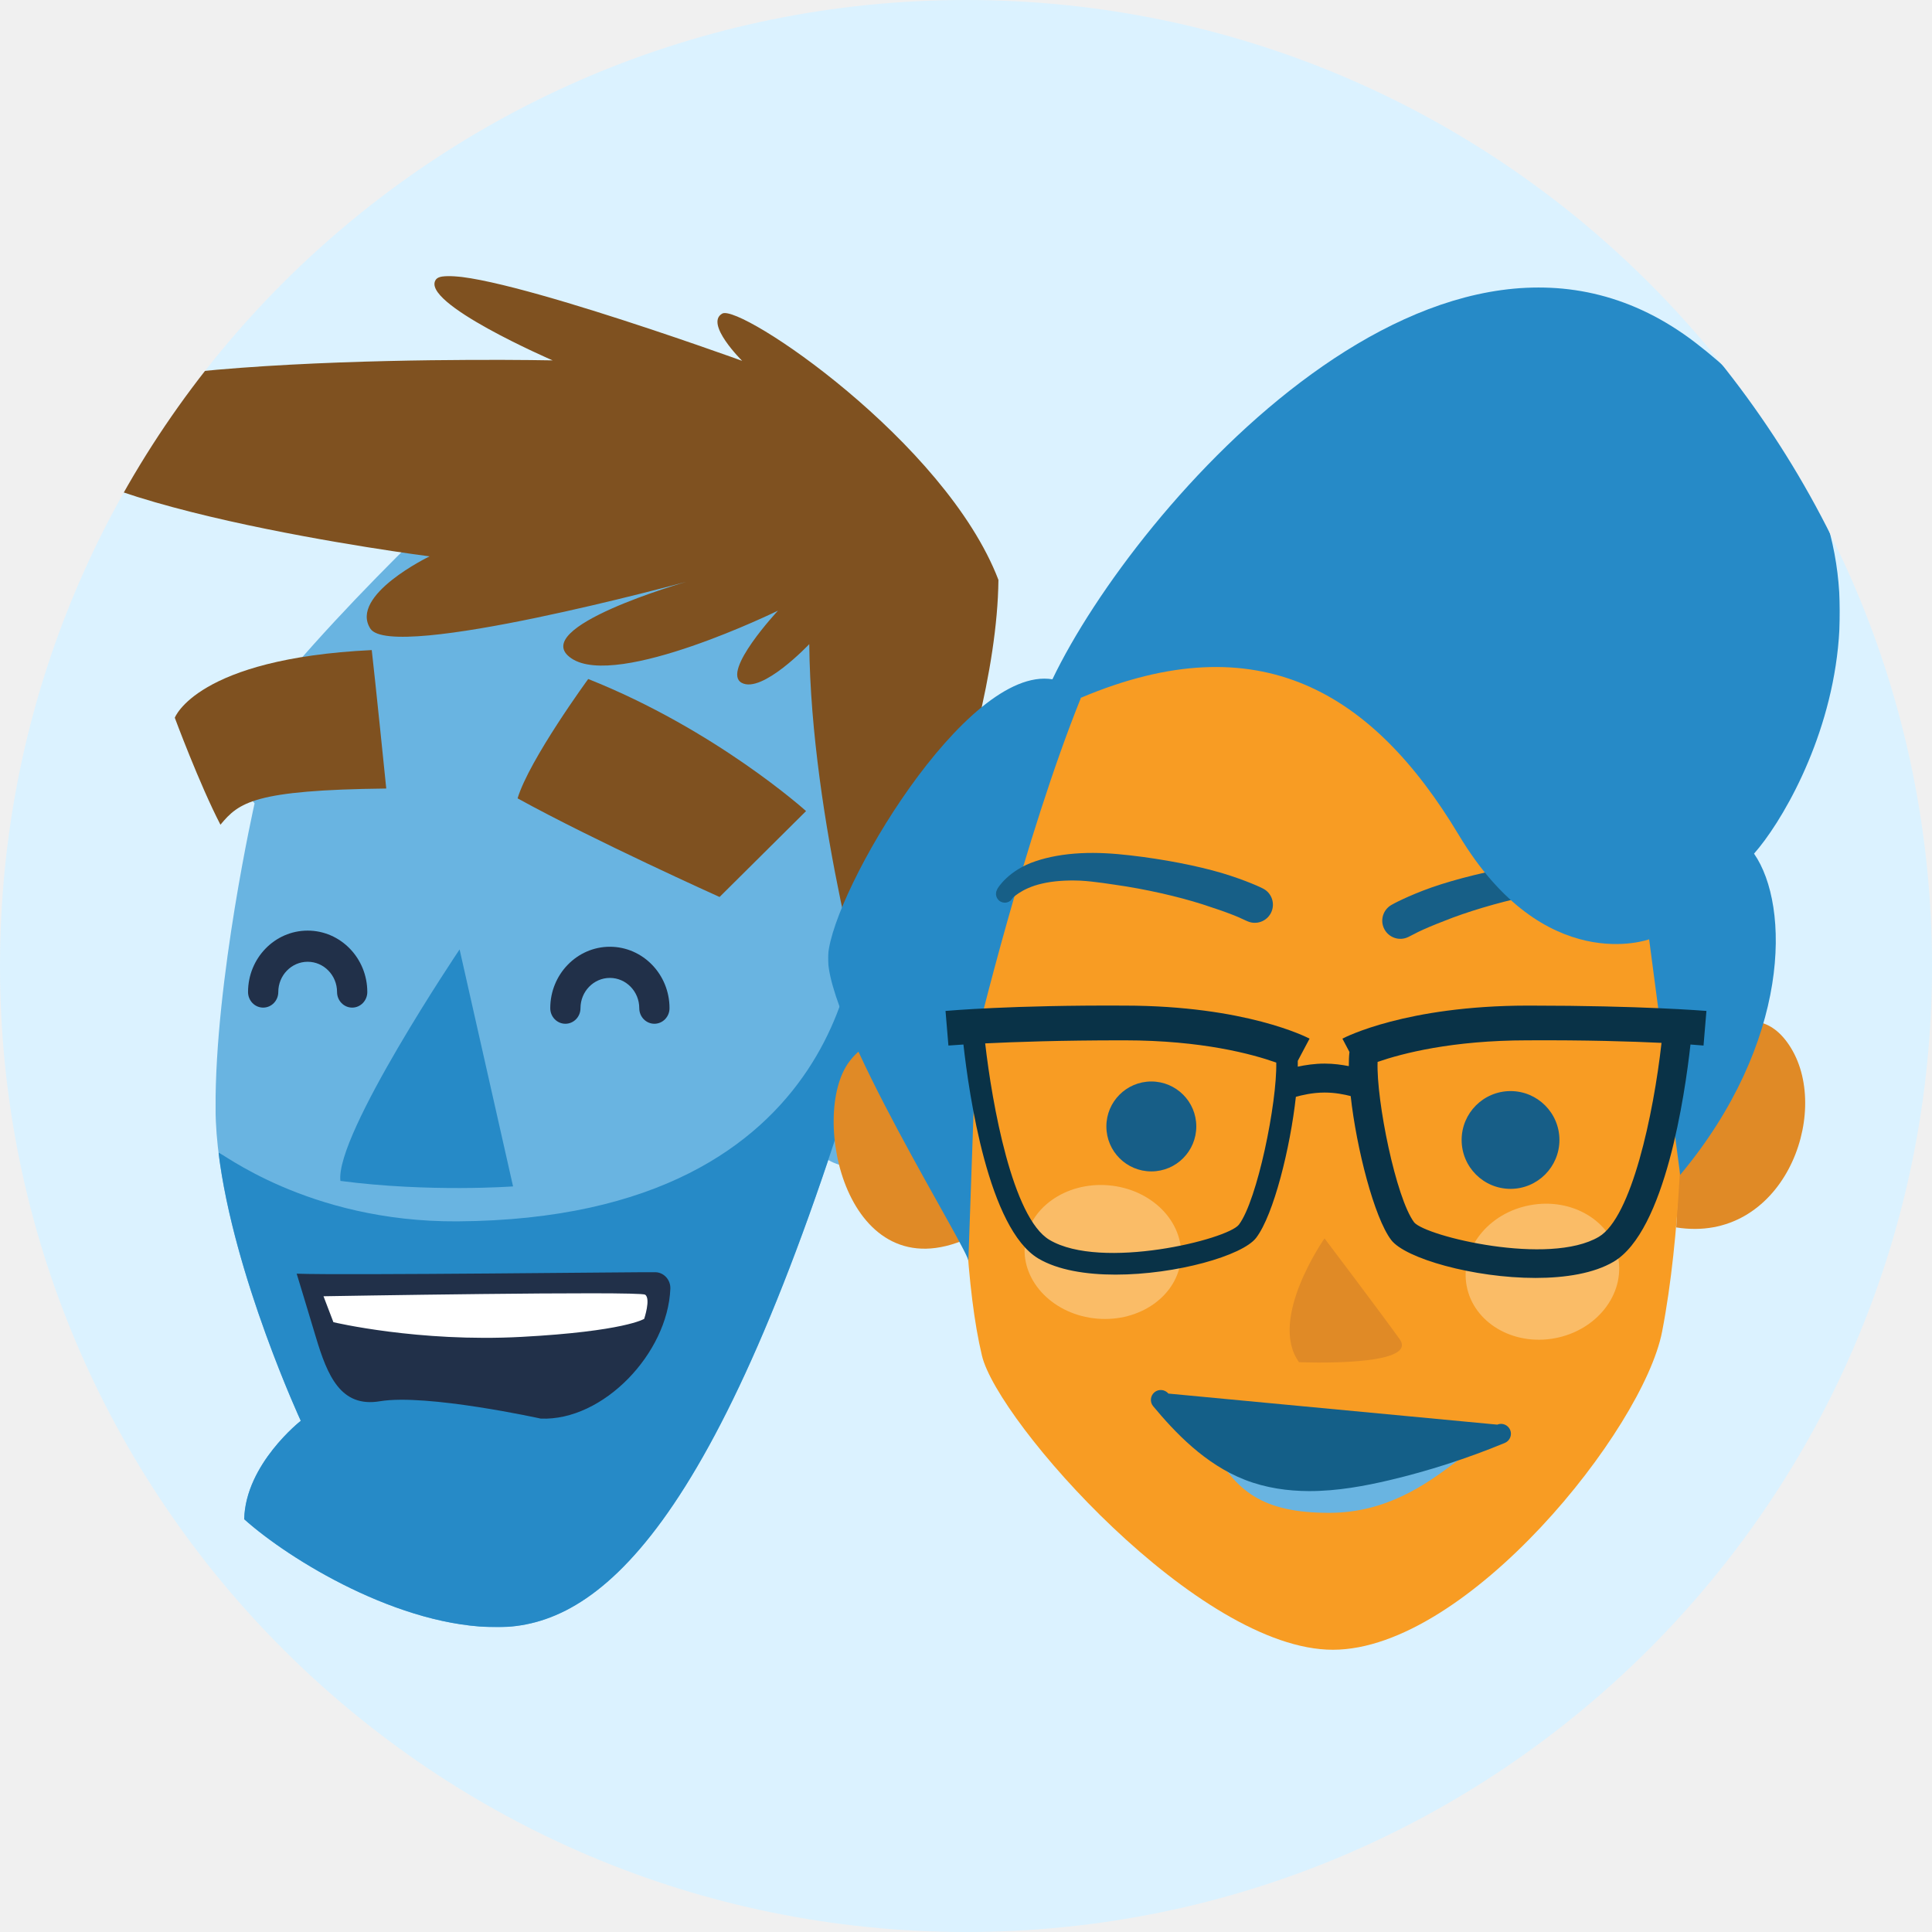
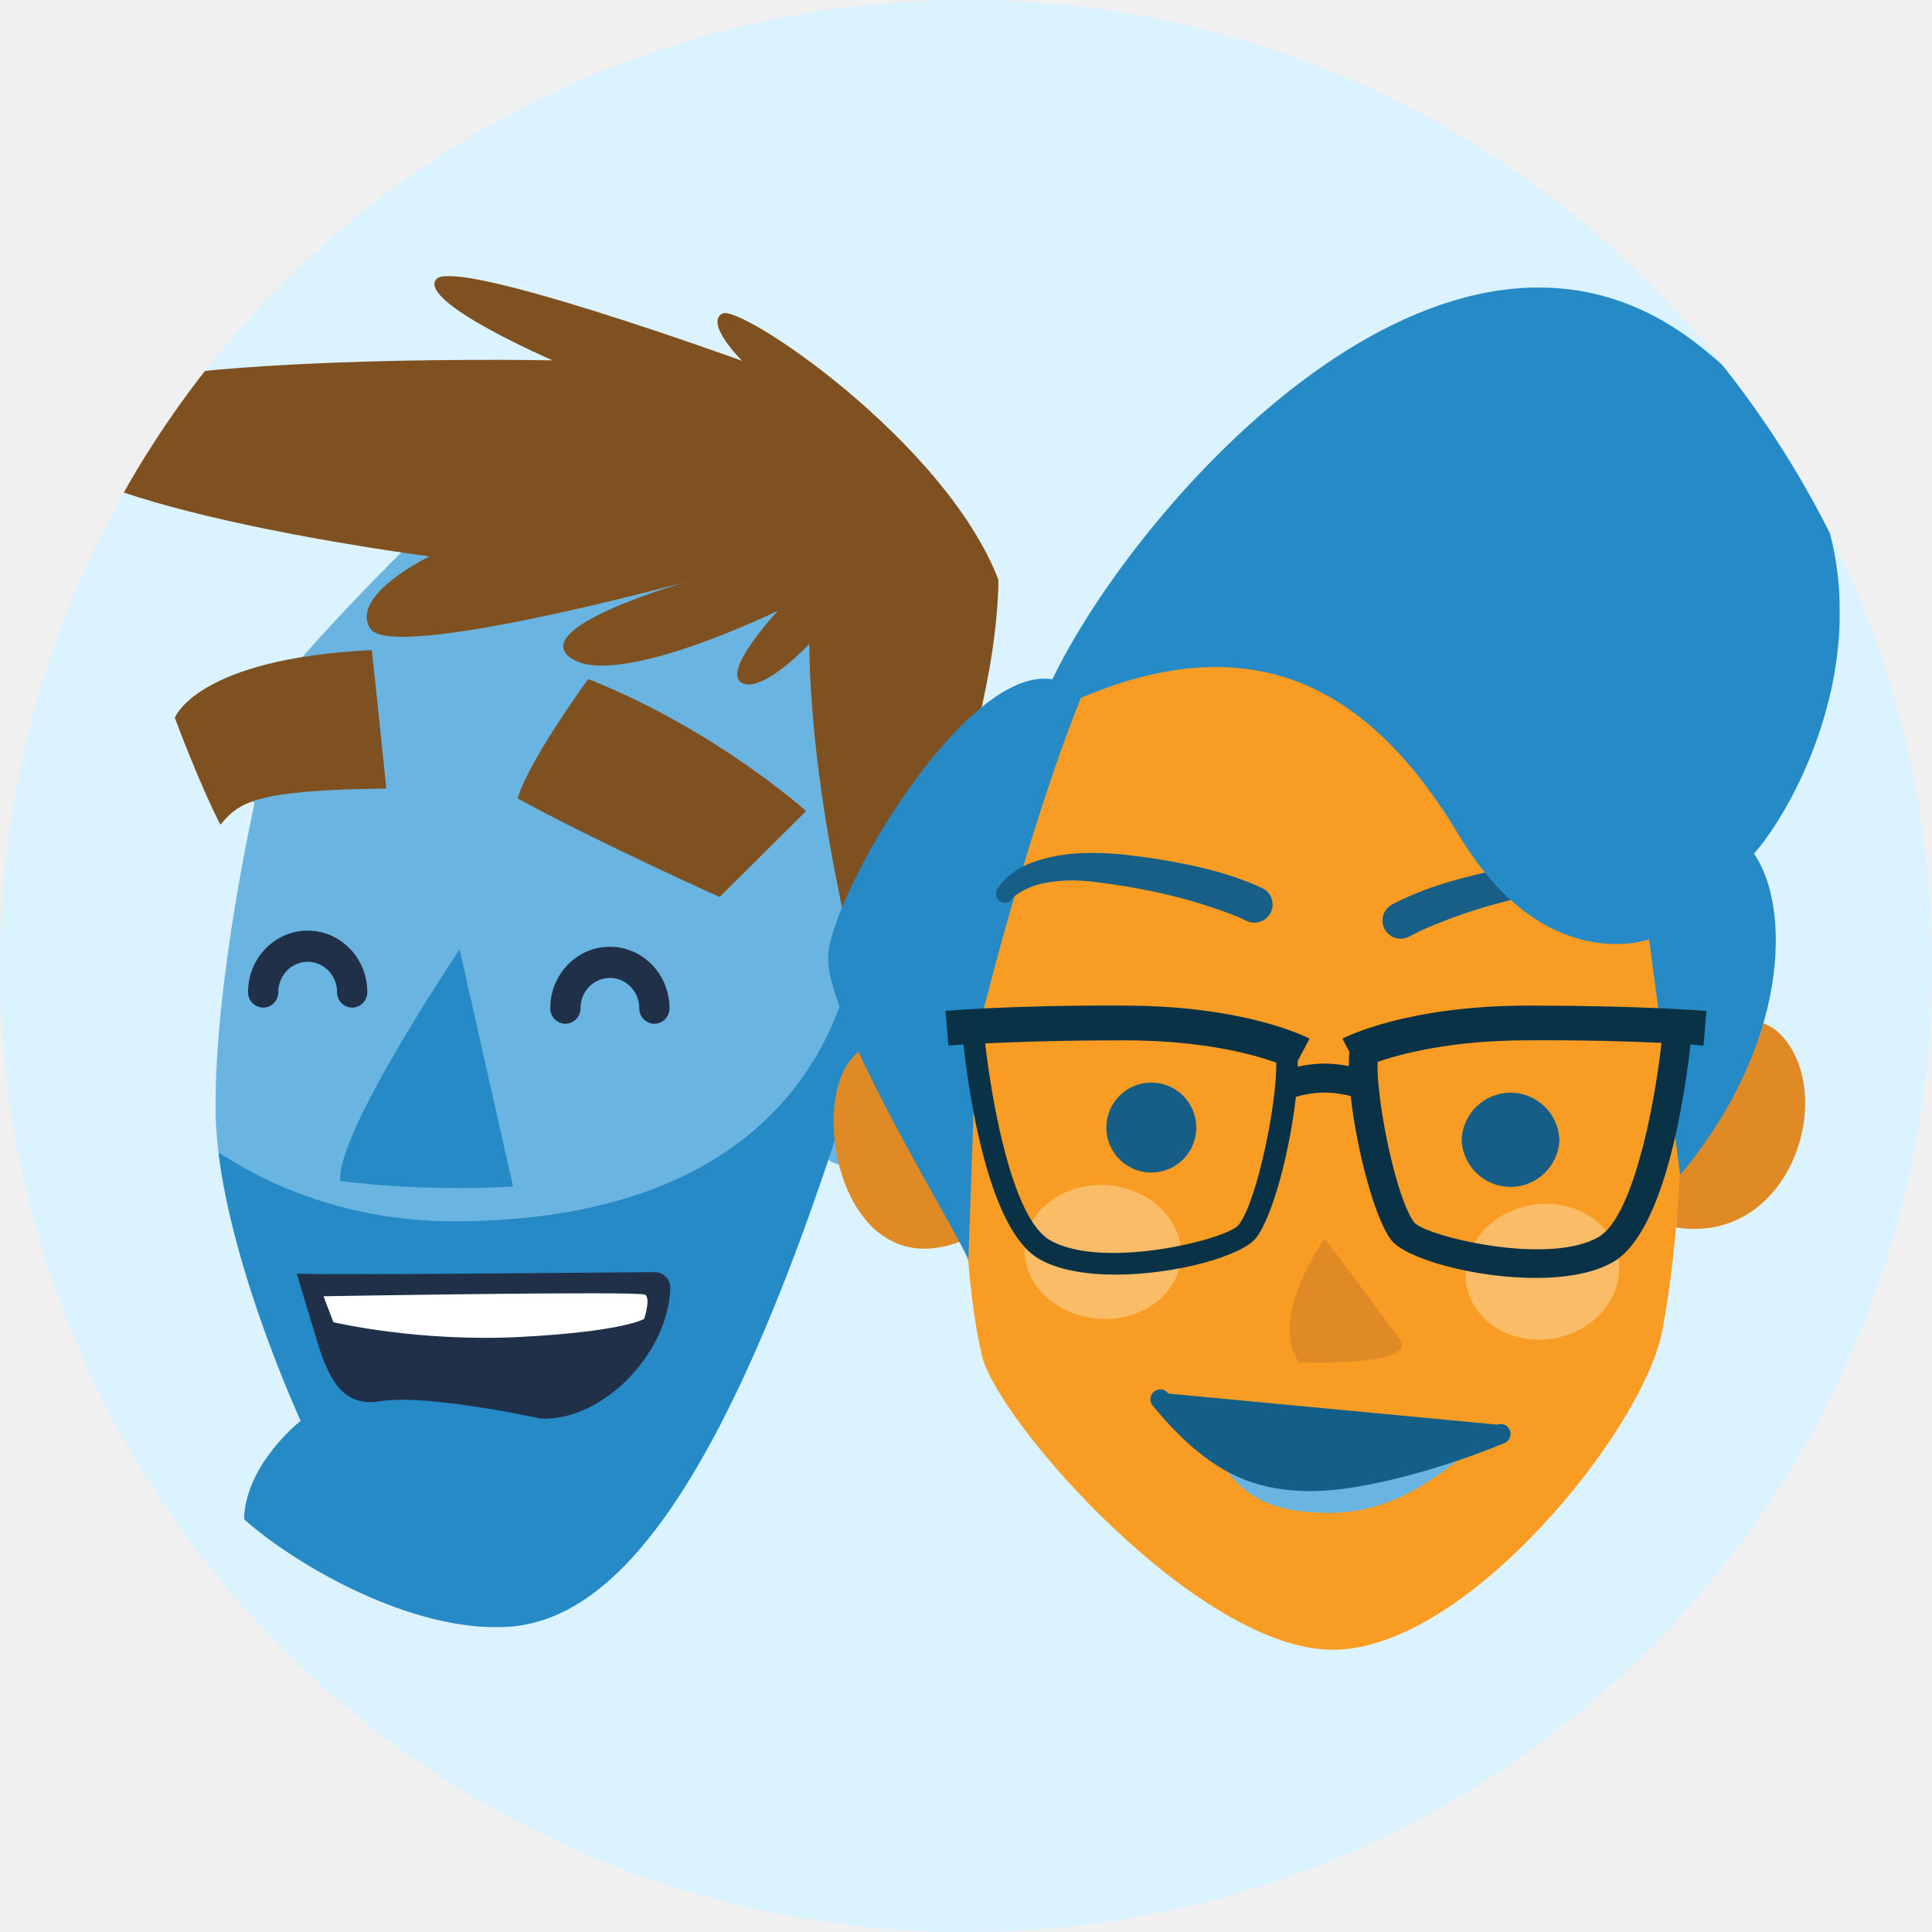
- <svg xmlns="http://www.w3.org/2000/svg" xmlns:xlink="http://www.w3.org/1999/xlink" width="70" height="70" version="1.1" viewBox="0 0 70 70">
+ <svg xmlns:xlink="http://www.w3.org/1999/xlink" viewBox="0 0 70 70">
  <defs>
-     <rect id="path-1" width="70" height="70" x="0" y="0" rx="35" />
-     <polygon id="path-3" points=".468 .52 25.623 .52 25.623 44.386 .468 44.386" />
-     <polygon id="path-5" points=".578 .915 24.902 .915 24.902 26.631 .578 26.631" />
-     <polygon id="path-7" points="0 .503 35.175 .503 35.175 27.624 0 27.624" />
-     <polygon id="path-9" points=".001 .543 36.66 .543 36.66 35.832 .001 35.832" />
+     <rect id="a" width="70" height="70" x="0" y="0" rx="35" />
+     <path id="c" d="M.468.52h25.155v43.866H.468z" />
+     <path id="e" d="M.578.915h24.324v25.716H.578z" />
+     <path id="g" d="M0 .503h35.175v27.121H0z" />
+     <path id="i" d="M.001.543H36.66v35.289H.001z" />
  </defs>
-   <g id="altogether" fill="none" fill-rule="evenodd" stroke="none" stroke-width="1" transform="translate(-153, -642)">
-     <g id="meet-copy" transform="translate(153, 642)">
-       <mask id="mask-2" fill="#fff">
-         <use xlink:href="#path-1" />
-       </mask>
-       <use id="Rectangle-Copy" fill="#DBF2FF" xlink:href="#path-1" />
-       <g id="Group-11" mask="url(#mask-2)">
-         <g id="Page-1">
-           <g transform="translate(-279, -38) translate(280, 46.73268)">
-             <g id="Group-3" transform="translate(6.340792, 5.837968)">
-               <mask id="mask-4" fill="#fff">
-                 <use xlink:href="#path-3" />
-               </mask>
-               <path id="Fill-1" fill="#69B4E1" d="M9.866,2.884 C9.866,2.884 3.388,8.784 0.689,13.005 C1.704,14.301 1.883,14.537 1.883,14.537 C1.883,14.537 0.441,20.94 0.469,25.618 C0.496,30.295 3.557,36.908 3.557,36.908 C3.557,36.908 1.553,38.475 1.506,40.473 C3.128,41.929 7.154,44.407 10.706,44.385 C14.26,44.364 18.621,41.022 23.904,23.583 C29.187,6.143 21.663,-4.47 9.866,2.884" mask="url(#mask-4)" />
-             </g>
-             <path id="Fill-4" fill="#268AC7" d="M11.334,34.054 C14.556,34.477 17.589,34.253 17.589,34.253 L15.652,25.667 C15.652,25.667 11.132,32.382 11.334,34.054" />
-             <path id="Fill-6" fill="#7F5120" d="M20.312,15.869 C20.312,15.869 18.176,18.791 17.753,20.193 C20.517,21.718 25.071,23.767 25.071,23.767 L28.205,20.654 C28.205,20.654 24.941,17.709 20.312,15.869" />
-             <path id="Fill-8" fill="#69B4E1" d="M31.117,24.965 C31.117,24.965 33.848,25.505 34.962,26.253 C35.419,28.294 31.853,33.378 31.853,33.378 C31.853,33.378 30.034,33.902 29.01,33.296 C28.685,30.954 31.117,24.965 31.117,24.965" />
-             <g id="Group-12" transform="translate(6.340792, 23.59219)">
-               <mask id="mask-6" fill="#fff">
-                 <use xlink:href="#path-5" />
-               </mask>
-               <path id="Fill-10" fill="#268AC7" d="M24.902,1.92 L23.727,0.915 C23.727,1.049 23.748,11.839 9.227,11.927 C3.772,11.96 0.573,9.334 0.578,9.445 C1.127,13.899 3.557,19.154 3.557,19.154 C3.557,19.154 1.552,20.72 1.507,22.719 C3.127,24.175 7.154,26.653 10.707,26.631 C14.259,26.61 18.62,23.268 23.904,5.828 C24.311,4.483 24.643,3.179 24.902,1.92" mask="url(#mask-6)" />
-             </g>
-             <g id="Group-15" transform="translate(0, 0.765334)">
-               <mask id="mask-8" fill="#fff">
-                 <use xlink:href="#path-7" />
-               </mask>
-               <path id="Fill-13" fill="#7F5120" d="M30.544,27.624 C30.544,27.624 28.385,20.236 28.321,13.84 C28.321,13.84 26.614,15.65 25.871,15.241 C25.129,14.831 27.188,12.627 27.188,12.627 C27.188,12.627 21.373,15.474 19.708,14.359 C18.044,13.245 23.865,11.582 23.865,11.582 C23.865,11.582 13.196,14.489 12.419,13.279 C11.642,12.069 14.564,10.66 14.564,10.66 C14.564,10.66 0.017,8.795 -0.001,5.982 C-0.017,3.169 19.022,3.559 19.022,3.559 C19.022,3.559 14.153,1.456 14.8,0.623 C15.446,-0.21 25.89,3.576 25.89,3.576 C25.89,3.576 24.519,2.222 25.17,1.863 C25.818,1.504 33.251,6.492 35.176,11.514 C35.096,18.028 30.544,27.624 30.544,27.624" mask="url(#mask-8)" />
-             </g>
-             <path id="Fill-16" fill="#7F5120" d="M12.469,14.821 C12.58,15.762 12.995,19.837 12.995,19.837 C8.199,19.892 7.661,20.339 6.987,21.148 C6.227,19.682 5.333,17.273 5.333,17.273 C5.333,17.273 6.123,15.126 12.469,14.821" />
-             <path id="Fill-18" fill="#213049" d="M22.71,28.36 C22.408,28.36 22.162,28.108 22.162,27.796 C22.162,27.191 21.685,26.699 21.097,26.699 C20.51,26.699 20.032,27.191 20.032,27.796 C20.032,28.108 19.787,28.36 19.485,28.36 C19.182,28.36 18.937,28.108 18.937,27.796 C18.937,26.568 19.906,25.57 21.097,25.57 C22.289,25.57 23.258,26.568 23.258,27.796 C23.258,28.108 23.012,28.36 22.71,28.36" />
-             <path id="Fill-20" fill="#213049" d="M11.76,27.775 C11.458,27.775 11.212,27.522 11.212,27.21 C11.212,26.606 10.735,26.114 10.147,26.114 C9.56,26.114 9.083,26.606 9.083,27.21 C9.083,27.522 8.837,27.775 8.535,27.775 C8.232,27.775 7.987,27.522 7.987,27.21 C7.987,25.983 8.956,24.985 10.147,24.985 C11.339,24.985 12.308,25.983 12.308,27.21 C12.308,27.522 12.062,27.775 11.76,27.775" />
-             <path id="Fill-22" fill="#213049" d="M10.439,39.696 C10.127,38.653 9.749,37.415 9.749,37.415 C11.4,37.481 22.446,37.349 22.754,37.362 C23.061,37.374 23.3,37.642 23.288,37.96 C23.194,40.298 20.859,42.758 18.593,42.666 C18.593,42.666 14.457,41.755 12.767,42.037 C11.347,42.275 10.865,41.121 10.439,39.696" />
-             <path id="Fill-24" fill="#FFF" d="M10.721,38.233 L11.08,39.173 C11.08,39.173 14.162,39.906 17.895,39.705 C21.629,39.505 22.34,39.052 22.34,39.052 C22.34,39.052 22.586,38.317 22.374,38.176 C22.164,38.036 10.721,38.233 10.721,38.233" />
-           </g>
-           <g transform="translate(-279, -38) translate(309, 47)">
-             <path id="Fill-1" fill="#E08A26" d="M4.61,29.765 C4.61,29.765 2.236,27.518 0.771,29.465 C-0.694,31.411 0.666,37.843 5.059,35.872 C4.991,30.925 4.61,29.765 4.61,29.765" />
-             <path id="Fill-3" fill="#E08A26" d="M30.733,35.472 L31.005,29.405 C31.005,29.405 33.418,26.557 34.891,28.971 C36.366,31.385 34.574,36.082 30.733,35.472" />
-             <path id="Fill-8" fill="#F89C23" d="M4.863,29.883 C4.871,33.99 5.004,37.719 5.578,40.119 C6.152,42.519 13.435,50.784 18.3,50.774 C23.166,50.764 29.532,42.789 30.221,39.249 C30.908,35.709 30.963,31.286 30.96,29.769 C30.958,28.253 29.606,15.932 24.295,14.742 C18.985,13.552 14.119,13.436 10.584,15.212 C7.048,16.989 4.851,24.259 4.863,29.883" />
-             <path id="Fill-10" fill="#E08A26" d="M17.066,40.354 C17.066,40.354 21.448,40.542 20.71,39.517 C19.973,38.491 17.99,35.869 17.99,35.869 C17.99,35.869 15.934,38.793 17.066,40.354" />
-             <path id="Fill-12" fill="#FABC67" d="M12.787,36.601 C12.675,37.934 11.316,38.909 9.755,38.777 C8.193,38.646 7.017,37.457 7.129,36.124 C7.242,34.791 8.599,33.815 10.162,33.946 C11.724,34.078 12.9,35.267 12.787,36.601" />
-             <path id="Fill-14" fill="#FABC67" d="M28.63,36.567 C28.878,37.899 27.848,39.206 26.333,39.487 C24.817,39.769 23.386,38.917 23.139,37.587 C22.893,36.254 23.921,34.946 25.439,34.666 C26.954,34.384 28.384,35.235 28.63,36.567" />
-             <path id="Fill-16" fill="#175E87" d="M13.344,31.81 C13.345,32.71 12.617,33.441 11.718,33.442 C10.818,33.444 10.089,32.717 10.086,31.817 C10.084,30.916 10.812,30.187 11.712,30.184 C12.612,30.183 13.343,30.911 13.344,31.81" />
-             <path id="Fill-18" fill="#175E87" d="M26.501,32.3 C26.502,33.279 25.71,34.072 24.733,34.075 C23.754,34.076 22.96,33.286 22.958,32.307 C22.956,31.328 23.747,30.535 24.726,30.532 C25.704,30.53 26.499,31.321 26.501,32.3" />
-             <path id="Fill-20" fill="#69B4E1" d="M12.121,41.718 C12.121,41.718 14.991,43.466 18.167,43.885 C21.344,44.306 24.208,42.926 24.208,42.926 C24.208,42.926 23.537,43.374 22.702,44.004 C21.651,44.796 20.22,45.809 18.172,45.813 C15.731,45.818 14.766,45.02 13.902,43.419 C13.4,42.491 12.121,41.718 12.121,41.718" />
-             <path id="Fill-29" fill="#175F87" d="M20.415,23.787 C20.415,23.787 20.58,23.692 20.824,23.58 C21.078,23.462 21.436,23.307 21.875,23.152 C22.754,22.846 23.945,22.55 25.146,22.353 C25.758,22.251 26.339,22.183 26.958,22.182 C27.553,22.185 28.117,22.254 28.593,22.393 C29.575,22.659 30.027,23.298 30.037,23.349 C30.129,23.499 30.083,23.696 29.933,23.79 C29.783,23.883 29.585,23.836 29.493,23.686 C29.545,23.734 29.188,23.348 28.393,23.213 C28.002,23.141 27.521,23.128 27.002,23.178 C26.506,23.226 25.913,23.356 25.357,23.468 C24.223,23.712 23.115,24.049 22.323,24.369 C21.925,24.522 21.6,24.661 21.384,24.766 C21.181,24.869 21.065,24.929 21.065,24.929 L21.038,24.943 C20.715,25.109 20.32,24.981 20.154,24.658 C19.993,24.344 20.11,23.96 20.415,23.787" />
-             <g id="Group-24" transform="translate(0, 0.873942)">
-               <mask id="mask-10" fill="#fff">
-                 <use xlink:href="#path-9" />
-               </mask>
-               <path id="Fill-22" fill="#268AC7" d="M5.085,35.832 C5.244,35.631 -0.18,27.06 0.005,24.723 C0.189,22.384 4.995,14.222 8.131,14.738 C11.157,8.428 22.396,-4.39 31.43,2.543 C40.464,9.476 35.459,18.903 33.552,21.055 C34.867,22.947 34.884,27.893 30.876,32.694 C30.007,26.117 29.751,24.159 29.751,24.159 C29.751,24.159 25.961,25.556 22.855,20.38 C19.749,15.204 15.618,12.677 9.165,15.407 C7.121,20.474 5.366,27.791 5.366,27.791 L5.085,35.832 Z" mask="url(#mask-10)" />
-             </g>
-             <path id="Fill-25" fill="#145F88" d="M24.248,42.617 C24.43,42.54 24.64,42.628 24.717,42.811 C24.792,42.994 24.705,43.203 24.523,43.28 C23.165,43.841 21.754,44.297 20.328,44.633 C19.469,44.835 18.463,45.027 17.428,45.025 C16.653,45.022 15.862,44.912 15.104,44.616 C13.658,44.052 12.569,42.895 11.782,41.951 C11.655,41.799 11.676,41.573 11.828,41.445 C11.981,41.318 12.206,41.34 12.334,41.492" />
-             <path id="Fill-27" fill="#093247" d="M27.929,35.812 C26.126,36.876 21.681,35.799 21.24,35.292 C20.577,34.415 19.862,30.864 19.913,29.475 C20.814,29.164 22.61,28.695 25.338,28.693 C27.48,28.681 29.115,28.733 30.2,28.785 C29.91,31.371 29.114,35.112 27.929,35.812 Z M14.888,35.371 C14.478,35.91 9.904,37.035 8.028,35.925 C6.679,35.129 5.944,30.977 5.695,28.804 C6.764,28.751 8.435,28.693 10.652,28.693 L10.748,28.693 C13.547,28.695 15.365,29.189 16.241,29.499 C16.273,30.95 15.555,34.49 14.888,35.371 Z M31.827,27.628 C31.732,27.621 29.461,27.435 25.438,27.435 L25.338,27.435 C20.942,27.44 18.73,28.584 18.638,28.632 L18.893,29.115 C18.876,29.266 18.87,29.44 18.87,29.628 C18.615,29.579 18.322,29.536 17.996,29.536 C17.627,29.536 17.293,29.589 17.021,29.647 C17.021,29.577 17.023,29.504 17.021,29.438 L17.15,29.193 L17.448,28.632 C17.355,28.584 15.144,27.44 10.748,27.435 C6.658,27.413 4.355,27.621 4.258,27.628 L4.363,28.882 C4.369,28.882 4.566,28.866 4.907,28.845 C5.108,30.651 5.811,35.53 7.629,36.603 C8.33,37.016 9.344,37.182 10.418,37.182 C12.6,37.182 15.019,36.499 15.515,35.846 C16.153,35.005 16.751,32.566 16.952,30.74 C17.161,30.681 17.555,30.585 17.996,30.585 C18.374,30.585 18.711,30.655 18.938,30.713 C19.146,32.605 19.792,35.118 20.404,35.925 C20.913,36.597 23.399,37.302 25.634,37.302 C26.722,37.302 27.751,37.135 28.462,36.716 C30.334,35.611 31.048,30.657 31.249,28.845 C31.55,28.866 31.716,28.88 31.722,28.882 L31.827,27.628 Z" />
-             <path id="Fill-31" fill="#175F87" d="M15.165,24.365 C15.165,24.365 15.046,24.311 14.839,24.217 C14.616,24.124 14.286,24 13.881,23.869 C13.075,23.587 11.952,23.306 10.806,23.118 C10.246,23.034 9.645,22.934 9.148,22.908 C8.628,22.886 8.148,22.922 7.761,23.013 C6.974,23.189 6.636,23.592 6.687,23.541 C6.601,23.696 6.407,23.751 6.251,23.666 C6.097,23.581 6.041,23.386 6.126,23.231 C6.135,23.18 6.554,22.52 7.52,22.204 C7.989,22.043 8.549,21.945 9.144,21.914 C9.762,21.883 10.345,21.922 10.961,21.993 C12.171,22.132 13.375,22.368 14.268,22.631 C14.713,22.764 15.08,22.901 15.339,23.006 C15.587,23.105 15.758,23.192 15.758,23.192 C16.083,23.354 16.213,23.75 16.05,24.074 C15.891,24.389 15.513,24.522 15.194,24.377 L15.165,24.365 Z" />
-           </g>
-         </g>
+   <g fill="none" fill-rule="evenodd">
+     <mask id="b" fill="#fff">
+       <use xlink:href="#a" />
+     </mask>
+     <use fill="#DBF2FF" xlink:href="#a" />
+     <g mask="url(#b)">
+       <g transform="translate(7.34 14.571)">
+         <mask id="d" fill="#fff">
+           <use xlink:href="#c" />
+         </mask>
+         <path fill="#69B4E1" d="M9.866 2.884s-6.478 5.9-9.177 10.12a192.512 192.512 0 011.194 1.533S.44 20.94.469 25.617c.027 4.678 3.088 11.291 3.088 11.291s-2.004 1.567-2.051 3.565c1.622 1.456 5.648 3.934 9.2 3.912 3.554-.021 7.915-3.363 13.198-20.802 5.283-17.44-2.24-28.053-14.038-20.7" mask="url(#d)" />
      </g>
+       <path fill="#268AC7" d="M12.334 42.787c3.222.423 6.255.199 6.255.199L16.652 34.4s-4.52 6.715-4.318 8.387" />
+       <path fill="#7F5120" d="M21.312 24.602s-2.136 2.922-2.56 4.324c2.765 1.525 7.32 3.574 7.32 3.574l3.133-3.113s-3.264-2.945-7.893-4.785" />
+       <path fill="#69B4E1" d="M32.117 33.698s2.73.54 3.845 1.288c.457 2.04-3.11 7.125-3.11 7.125s-1.818.524-2.842-.082c-.325-2.342 2.107-8.331 2.107-8.331" />
+       <g transform="translate(7.34 32.325)">
+         <mask id="f" fill="#fff">
+           <use xlink:href="#e" />
+         </mask>
+         <path fill="#268AC7" d="M24.902 1.92L23.727.915c0 .134.02 10.924-14.5 11.012C3.772 11.96.573 9.334.578 9.445c.55 4.454 2.98 9.71 2.98 9.71s-2.006 1.565-2.051 3.564c1.62 1.456 5.647 3.934 9.2 3.912 3.552-.021 7.913-3.363 13.197-20.803.407-1.345.739-2.649.998-3.908" mask="url(#f)" />
+       </g>
+       <g transform="translate(1 9.498)">
+         <mask id="h" fill="#fff">
+           <use xlink:href="#g" />
+         </mask>
+         <path fill="#7F5120" d="M30.544 27.624s-2.16-7.388-2.223-13.784c0 0-1.707 1.81-2.45 1.4-.742-.409 1.317-2.613 1.317-2.613s-5.815 2.847-7.48 1.732c-1.664-1.114 4.157-2.777 4.157-2.777S13.196 14.49 12.419 13.28c-.777-1.21 2.145-2.619 2.145-2.619S.017 8.795 0 5.982c-.016-2.813 19.023-2.423 19.023-2.423S14.153 1.456 14.8.623c.646-.833 11.09 2.953 11.09 2.953s-1.37-1.354-.72-1.713c.648-.359 8.08 4.629 10.006 9.65-.08 6.515-4.632 16.111-4.632 16.111" mask="url(#h)" />
+       </g>
+       <path fill="#7F5120" d="M13.469 23.554c.111.941.526 5.016.526 5.016-4.796.055-5.334.502-6.008 1.311-.76-1.466-1.654-3.875-1.654-3.875s.79-2.147 7.136-2.452" />
+       <path fill="#213049" d="M23.71 37.093a.557.557 0 01-.548-.564c0-.605-.477-1.097-1.065-1.097-.587 0-1.065.492-1.065 1.097a.556.556 0 01-.547.564.556.556 0 01-.548-.564c0-1.228.97-2.226 2.16-2.226 1.192 0 2.16.998 2.16 2.226a.557.557 0 01-.547.564m-10.95-.585a.557.557 0 01-.548-.565c0-.604-.477-1.096-1.065-1.096-.587 0-1.064.492-1.064 1.096a.557.557 0 01-.548.565.556.556 0 01-.548-.565c0-1.227.97-2.225 2.16-2.225 1.192 0 2.161.998 2.161 2.225a.557.557 0 01-.548.565m-1.32 11.921c-.312-1.043-.69-2.281-.69-2.281 1.65.066 12.697-.066 13.005-.053.307.012.546.28.534.598-.094 2.338-2.429 4.798-4.695 4.706 0 0-4.136-.911-5.826-.629-1.42.238-1.902-.916-2.328-2.34" />
+       <path fill="#FFF" d="M11.721 46.966l.359.94s3.082.733 6.815.532c3.734-.2 4.445-.653 4.445-.653s.246-.735.034-.876c-.21-.14-11.653.057-11.653.057" />
+       <path fill="#E08A26" d="M34.61 38.765s-2.374-2.247-3.84-.3c-1.464 1.946-.104 8.378 4.29 6.407-.069-4.947-.45-6.107-.45-6.107m26.123 5.707l.272-6.067s2.413-2.848 3.886-.434c1.475 2.414-.317 7.11-4.158 6.501" />
+       <path fill="#F89C23" d="M34.863 38.883c.008 4.107.141 7.836.715 10.236.574 2.4 7.857 10.665 12.722 10.655 4.866-.01 11.232-7.985 11.92-11.525.688-3.54.743-7.963.74-9.48-.002-1.516-1.354-13.837-6.665-15.027-5.31-1.19-10.176-1.306-13.71.47-3.538 1.778-5.735 9.048-5.723 14.671" />
+       <path fill="#E08A26" d="M47.066 49.354s4.382.188 3.644-.837a293.094 293.094 0 00-2.72-3.648s-2.056 2.924-.924 4.485" />
+       <path fill="#FABC67" d="M42.787 45.601c-.112 1.333-1.47 2.308-3.032 2.176-1.562-.131-2.738-1.32-2.626-2.653.113-1.333 1.47-2.31 3.033-2.178 1.562.132 2.738 1.32 2.625 2.655m15.843-.034c.248 1.332-.782 2.64-2.297 2.92-1.516.282-2.947-.57-3.194-1.9-.246-1.333.782-2.64 2.3-2.921 1.515-.282 2.945.57 3.191 1.901" />
+       <path fill="#175E87" d="M43.344 40.81a1.63 1.63 0 11-3.259.006 1.63 1.63 0 013.259-.006m13.157.49a1.773 1.773 0 01-3.543.007A1.772 1.772 0 0156.5 41.3" />
+       <path fill="#69B4E1" d="M42.121 50.718s2.87 1.748 6.046 2.167c3.177.421 6.041-.959 6.041-.959s-.671.448-1.506 1.078c-1.05.792-2.482 1.805-4.53 1.81-2.441.004-3.406-.794-4.27-2.395-.502-.928-1.78-1.701-1.78-1.701" />
+       <path fill="#175F87" d="M50.415 32.787s.165-.095.41-.207c.253-.118.611-.273 1.05-.428.879-.306 2.07-.602 3.271-.799.612-.102 1.193-.17 1.812-.171.595.003 1.16.072 1.635.21.982.267 1.434.906 1.444.957a.32.32 0 11-.544.337c.052.048-.305-.338-1.1-.473a5.163 5.163 0 00-1.39-.035c-.497.048-1.09.178-1.646.29-1.134.244-2.242.58-3.034.901-.398.153-.723.292-.94.397l-.318.163-.027.014a.657.657 0 01-.623-1.156" />
+       <g transform="translate(30 9.874)">
+         <mask id="j" fill="#fff">
+           <use xlink:href="#i" />
+         </mask>
+         <path fill="#268AC7" d="M5.085 35.832c.16-.201-5.265-8.772-5.08-11.11.184-2.338 4.99-10.5 8.126-9.984C11.157 8.428 22.396-4.39 31.43 2.543c9.034 6.933 4.029 16.36 2.122 18.512 1.315 1.892 1.332 6.838-2.676 11.64-.869-6.578-1.125-8.536-1.125-8.536s-3.79 1.397-6.896-3.779-7.237-7.703-13.69-4.973c-2.044 5.067-3.8 12.384-3.8 12.384l-.28 8.041z" mask="url(#j)" />
+       </g>
+       <path fill="#145F88" d="M54.248 51.617a.359.359 0 01.274.663 27.52 27.52 0 01-4.194 1.353c-.859.202-1.865.394-2.9.392-.775-.003-1.566-.113-2.324-.41-1.446-.563-2.535-1.72-3.322-2.664a.36.36 0 11.552-.459" />
+       <path fill="#093247" d="M57.93 44.812c-1.804 1.064-6.25-.013-6.69-.52-.663-.877-1.378-4.428-1.327-5.817.9-.311 2.697-.78 5.425-.782 2.142-.012 3.777.04 4.862.092-.29 2.586-1.086 6.327-2.27 7.027zm-13.042-.44c-.41.538-4.984 1.663-6.86.553-1.349-.796-2.084-4.948-2.333-7.121 1.07-.053 2.74-.11 4.957-.11h.096c2.8 0 4.617.495 5.493.805.032 1.451-.686 4.991-1.353 5.872zm16.939-7.744c-.095-.007-2.366-.193-6.39-.193h-.099c-4.396.005-6.608 1.15-6.7 1.197l.255.483c-.017.15-.023.325-.023.513a4.536 4.536 0 00-.874-.092c-.369 0-.703.053-.975.11 0-.069.002-.142 0-.208l.129-.245.298-.56c-.093-.049-2.304-1.193-6.7-1.198-4.09-.022-6.393.186-6.49.193l.105 1.254c.006 0 .203-.016.544-.037.201 1.806.904 6.685 2.722 7.758.7.413 1.715.579 2.789.579 2.182 0 4.601-.683 5.097-1.336.638-.841 1.236-3.28 1.437-5.106.21-.06.603-.155 1.044-.155.378 0 .715.07.942.128.208 1.892.854 4.405 1.466 5.212.509.672 2.995 1.377 5.23 1.377 1.088 0 2.117-.167 2.828-.586 1.872-1.105 2.586-6.06 2.787-7.871.301.021.467.035.473.037l.105-1.254z" />
+       <path fill="#175F87" d="M45.165 33.365l-.326-.148a12.803 12.803 0 00-.958-.348c-.806-.282-1.93-.563-3.075-.751-.56-.084-1.16-.184-1.658-.21a5.24 5.24 0 00-1.387.105c-.787.176-1.125.58-1.074.528a.32.32 0 01-.561-.31c.009-.05.428-.711 1.394-1.027a6.04 6.04 0 011.624-.29 10.84 10.84 0 011.817.079c1.21.139 2.414.375 3.307.638.445.133.812.27 1.071.375.248.1.42.186.42.186a.657.657 0 01-.565 1.185l-.03-.012z" />
    </g>
  </g>
</svg>
